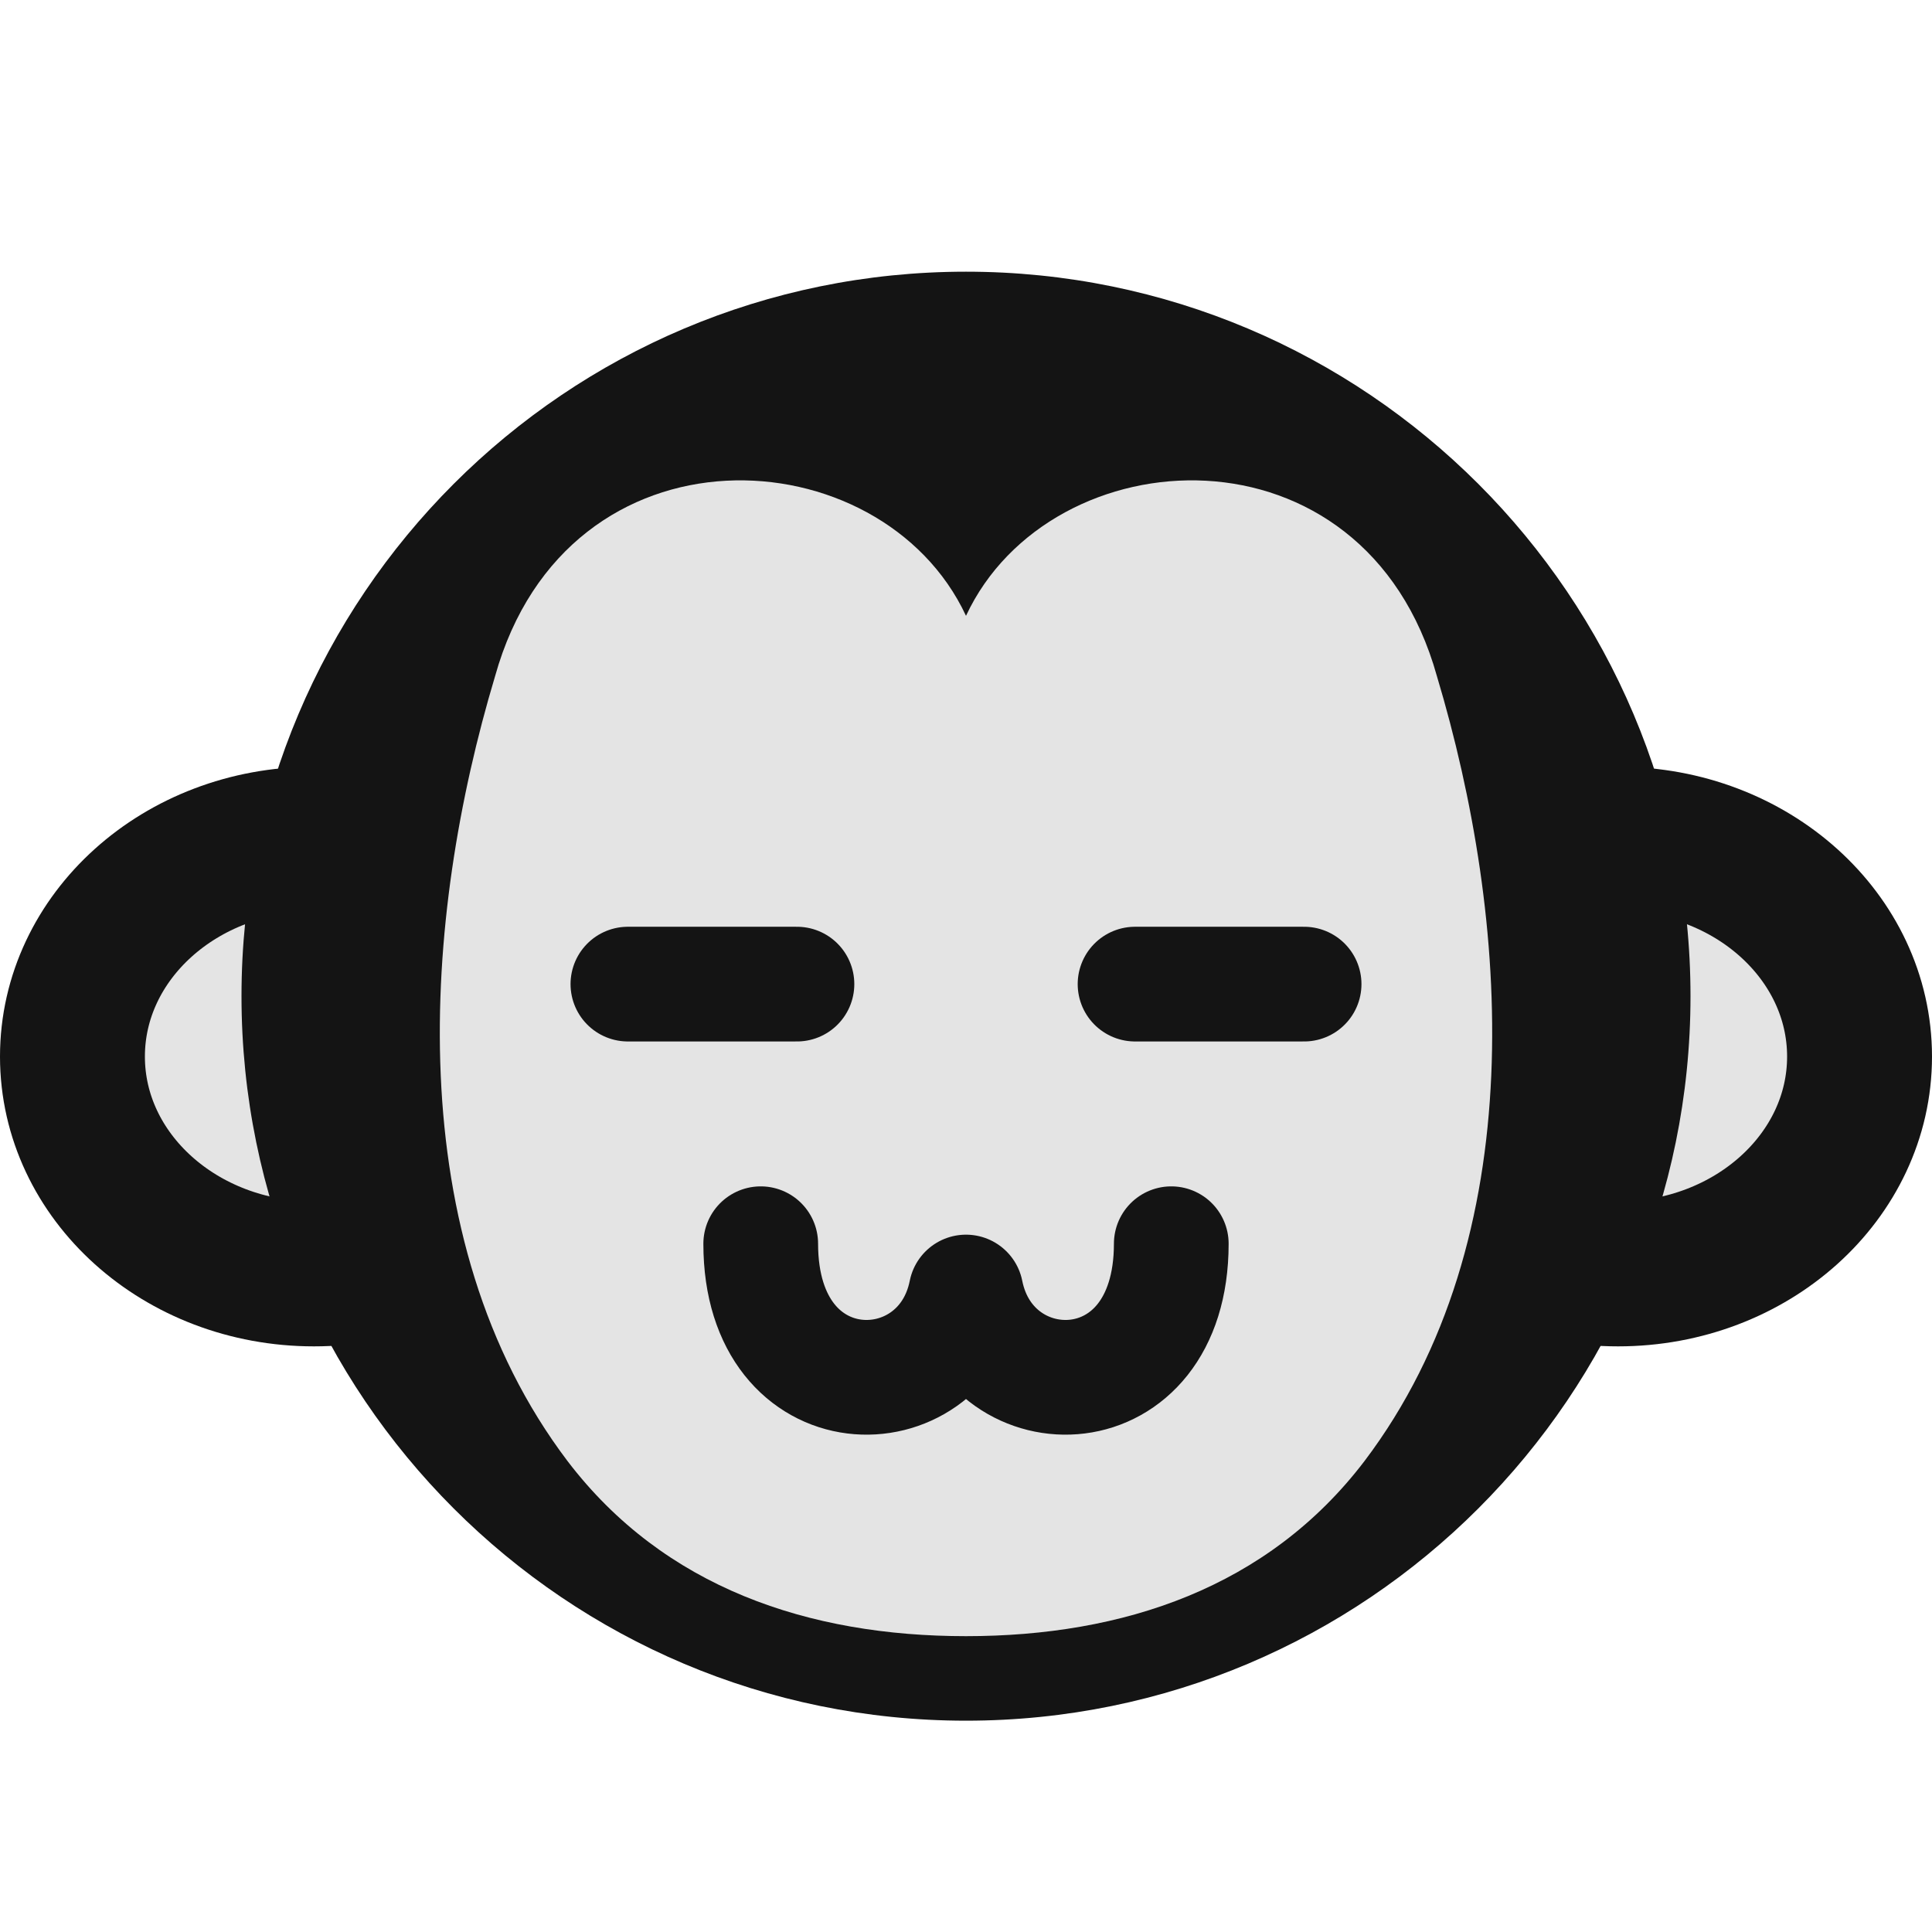
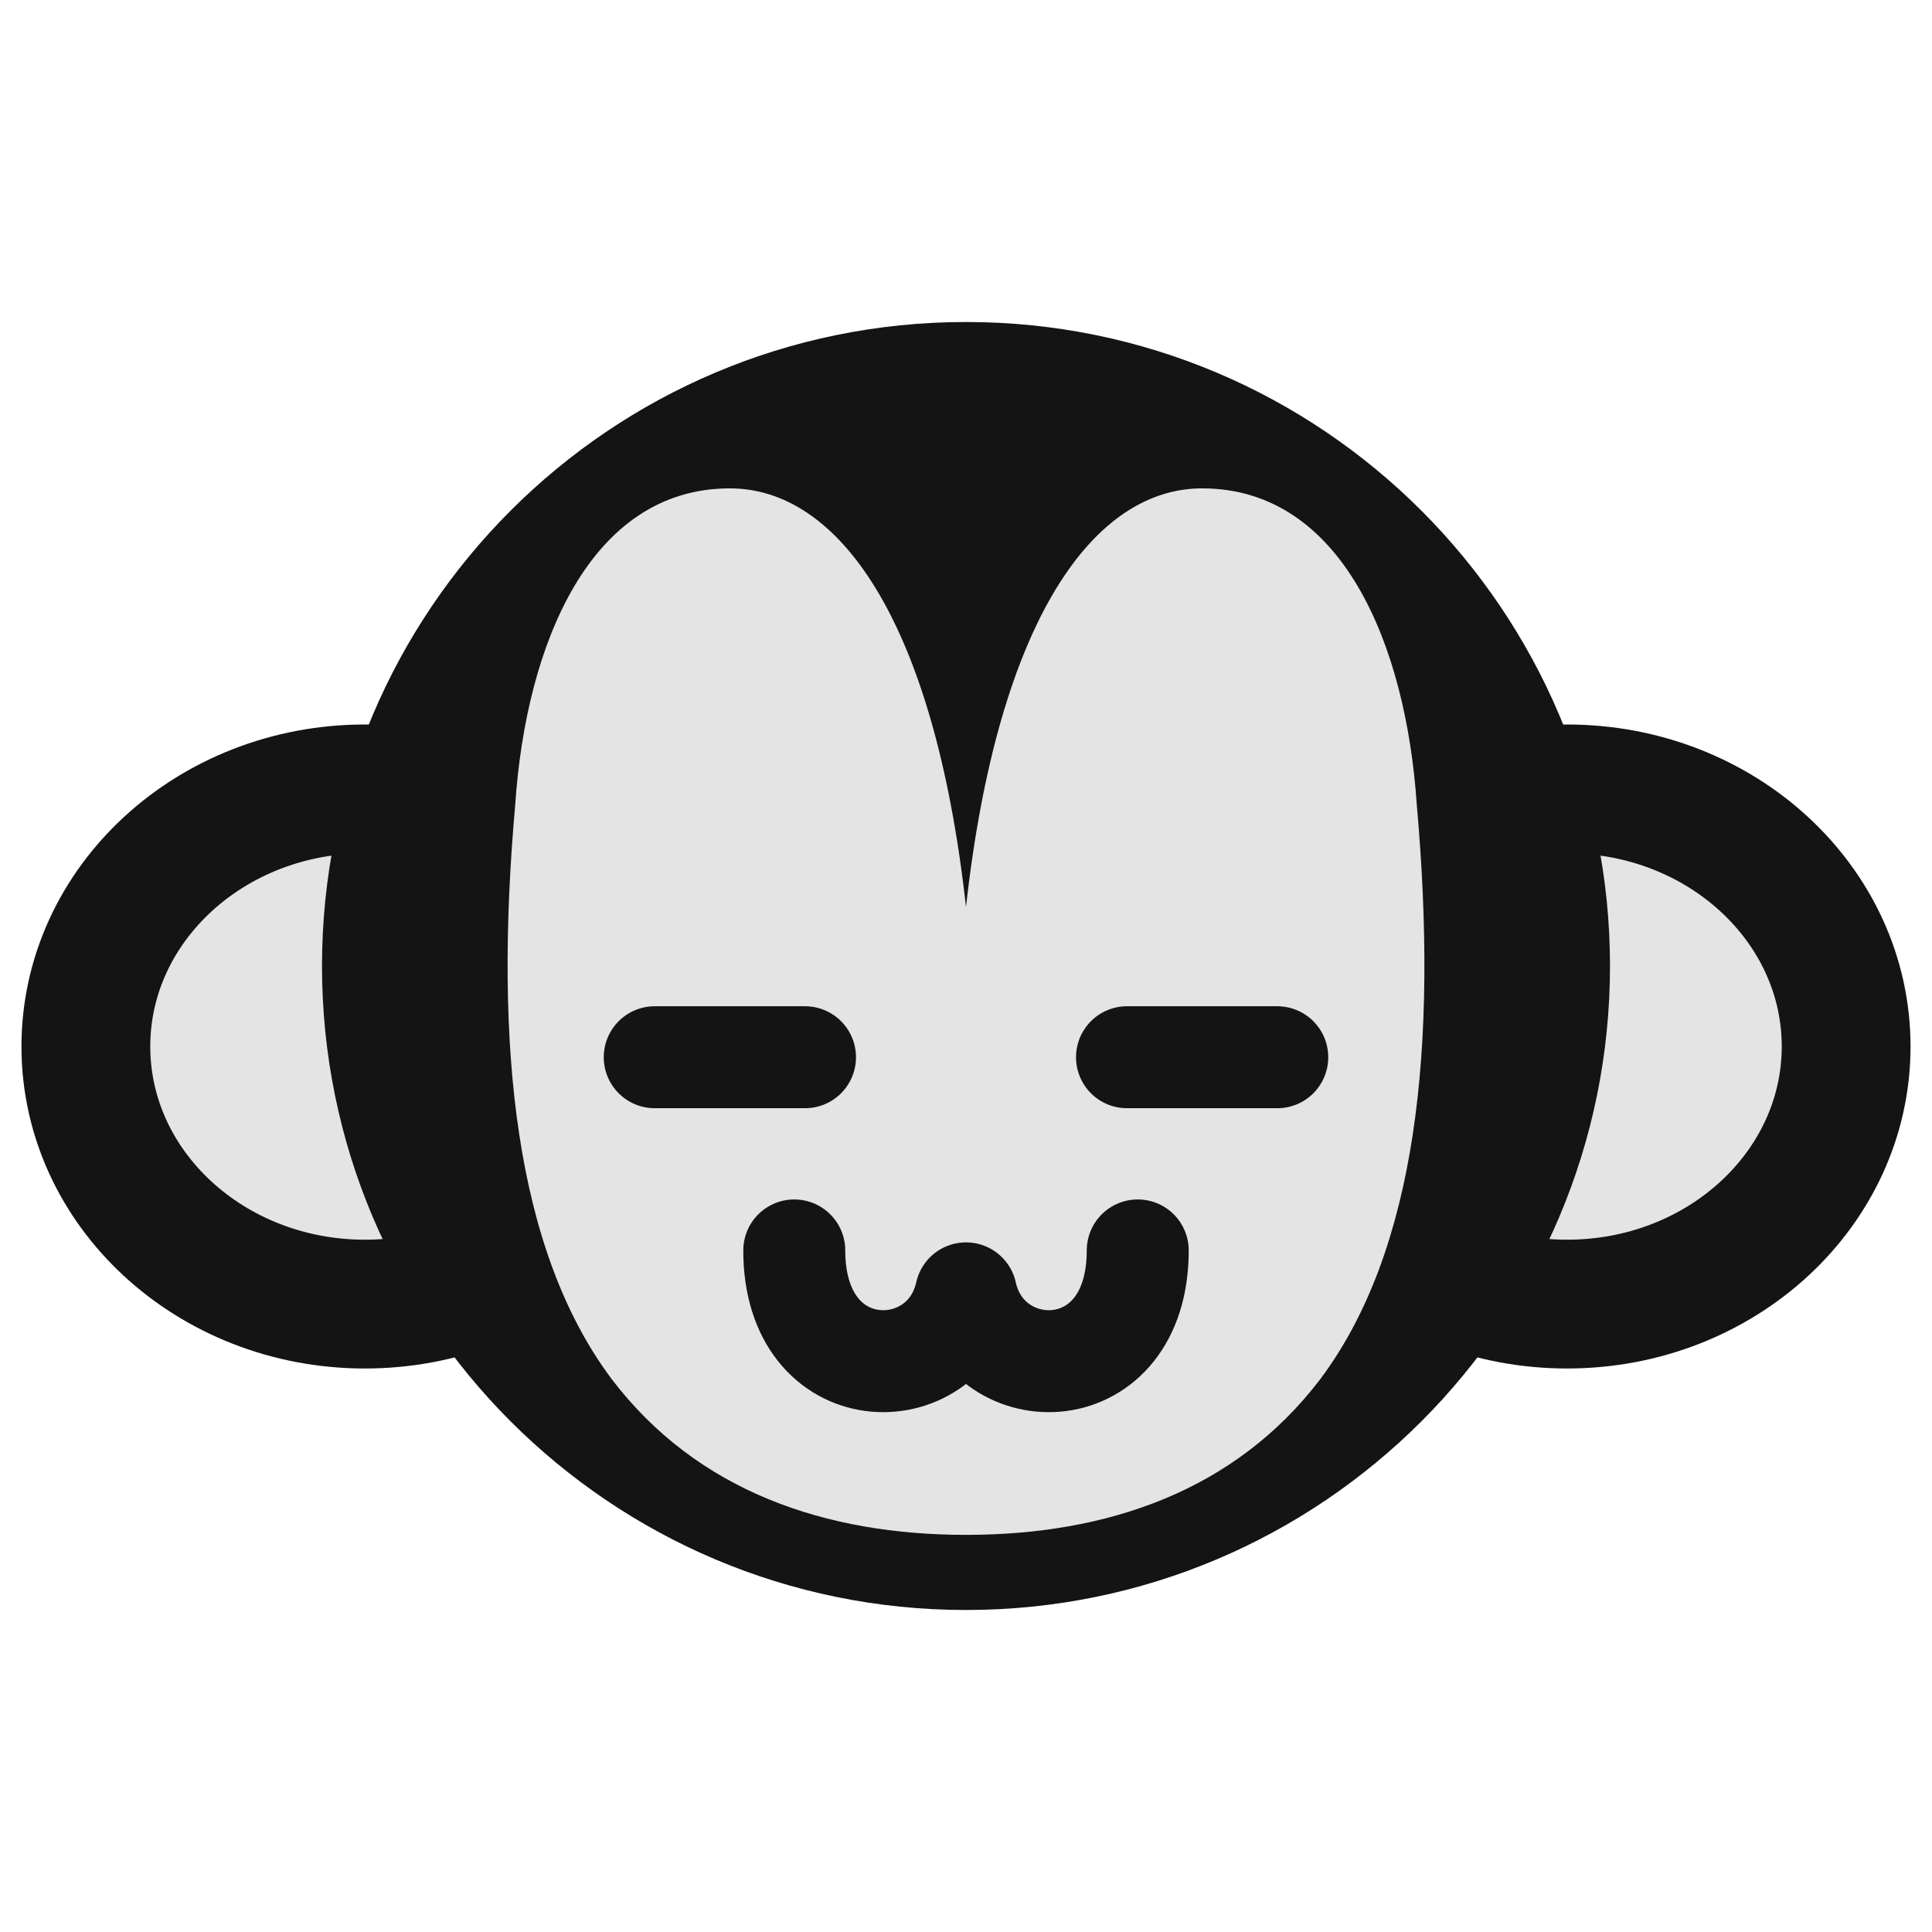
- <svg xmlns="http://www.w3.org/2000/svg" viewBox="0 0 32 32">
+ <svg xmlns="http://www.w3.org/2000/svg" viewBox="-2 -1.5 36 36">
  <g fill="#e4e4e4" stroke="#141414" stroke-width="2.4">
-     <ellipse cx="5.2" cy="17.5" rx="4" ry="3.6" />
-     <ellipse cx="26.8" cy="17.5" rx="4" ry="3.6" />
+     <ellipse cx="4.8" cy="18" rx="5.2" ry="4.8" />
+     <ellipse cx="27.2" cy="18" rx="5.2" ry="4.8" />
  </g>
  <circle cx="16" cy="16.5" r="12" fill="#141414" />
-   <path d="M16 10.2C14.6 7.2 9.4 6.9 8.2 11.2C7 15.2 6.6 20.5 9.4 24.2C11 26.3 13.4 27.1 16 27.1C18.6 27.1 21 26.3 22.6 24.2C25.4 20.5 25 15.2 23.8 11.2C22.6 6.9 17.4 7.2 16 10.2Z" fill="#e4e4e4" />
+   <path d="M16 15.4C15.4 10 13.6 7.6 11.6 7.6C9 7.6 7.8 10.5 7.6 13.5C7.2 18 7.6 21.8 9.4 24.2C11 26.3 13.4 27.1 16 27.1C18.6 27.1 21 26.3 22.6 24.2C24.4 21.8 24.8 18 24.4 13.5C24.2 10.5 23 7.6 20.4 7.6C18.4 7.6 16.6 10 16 15.4Z" fill="#e4e4e4" />
  <g fill="none" stroke="#141414" stroke-width="1.9" stroke-linecap="round" stroke-linejoin="round">
-     <path d="M10.4 16.3H13.2M18.8 16.3H21.6" />
-     <path d="M12.6 20.6C12.6 23.4 15.6 23.4 16 21.4C16.4 23.4 19.4 23.4 19.4 20.6" />
+     <path d="M10.2 18.2H13M19 18.2H21.8" />
+     <path d="M12.8 21.8C12.8 24.4 15.6 24.4 16 22.6C16.4 24.4 19.2 24.4 19.2 21.8" />
  </g>
</svg>
